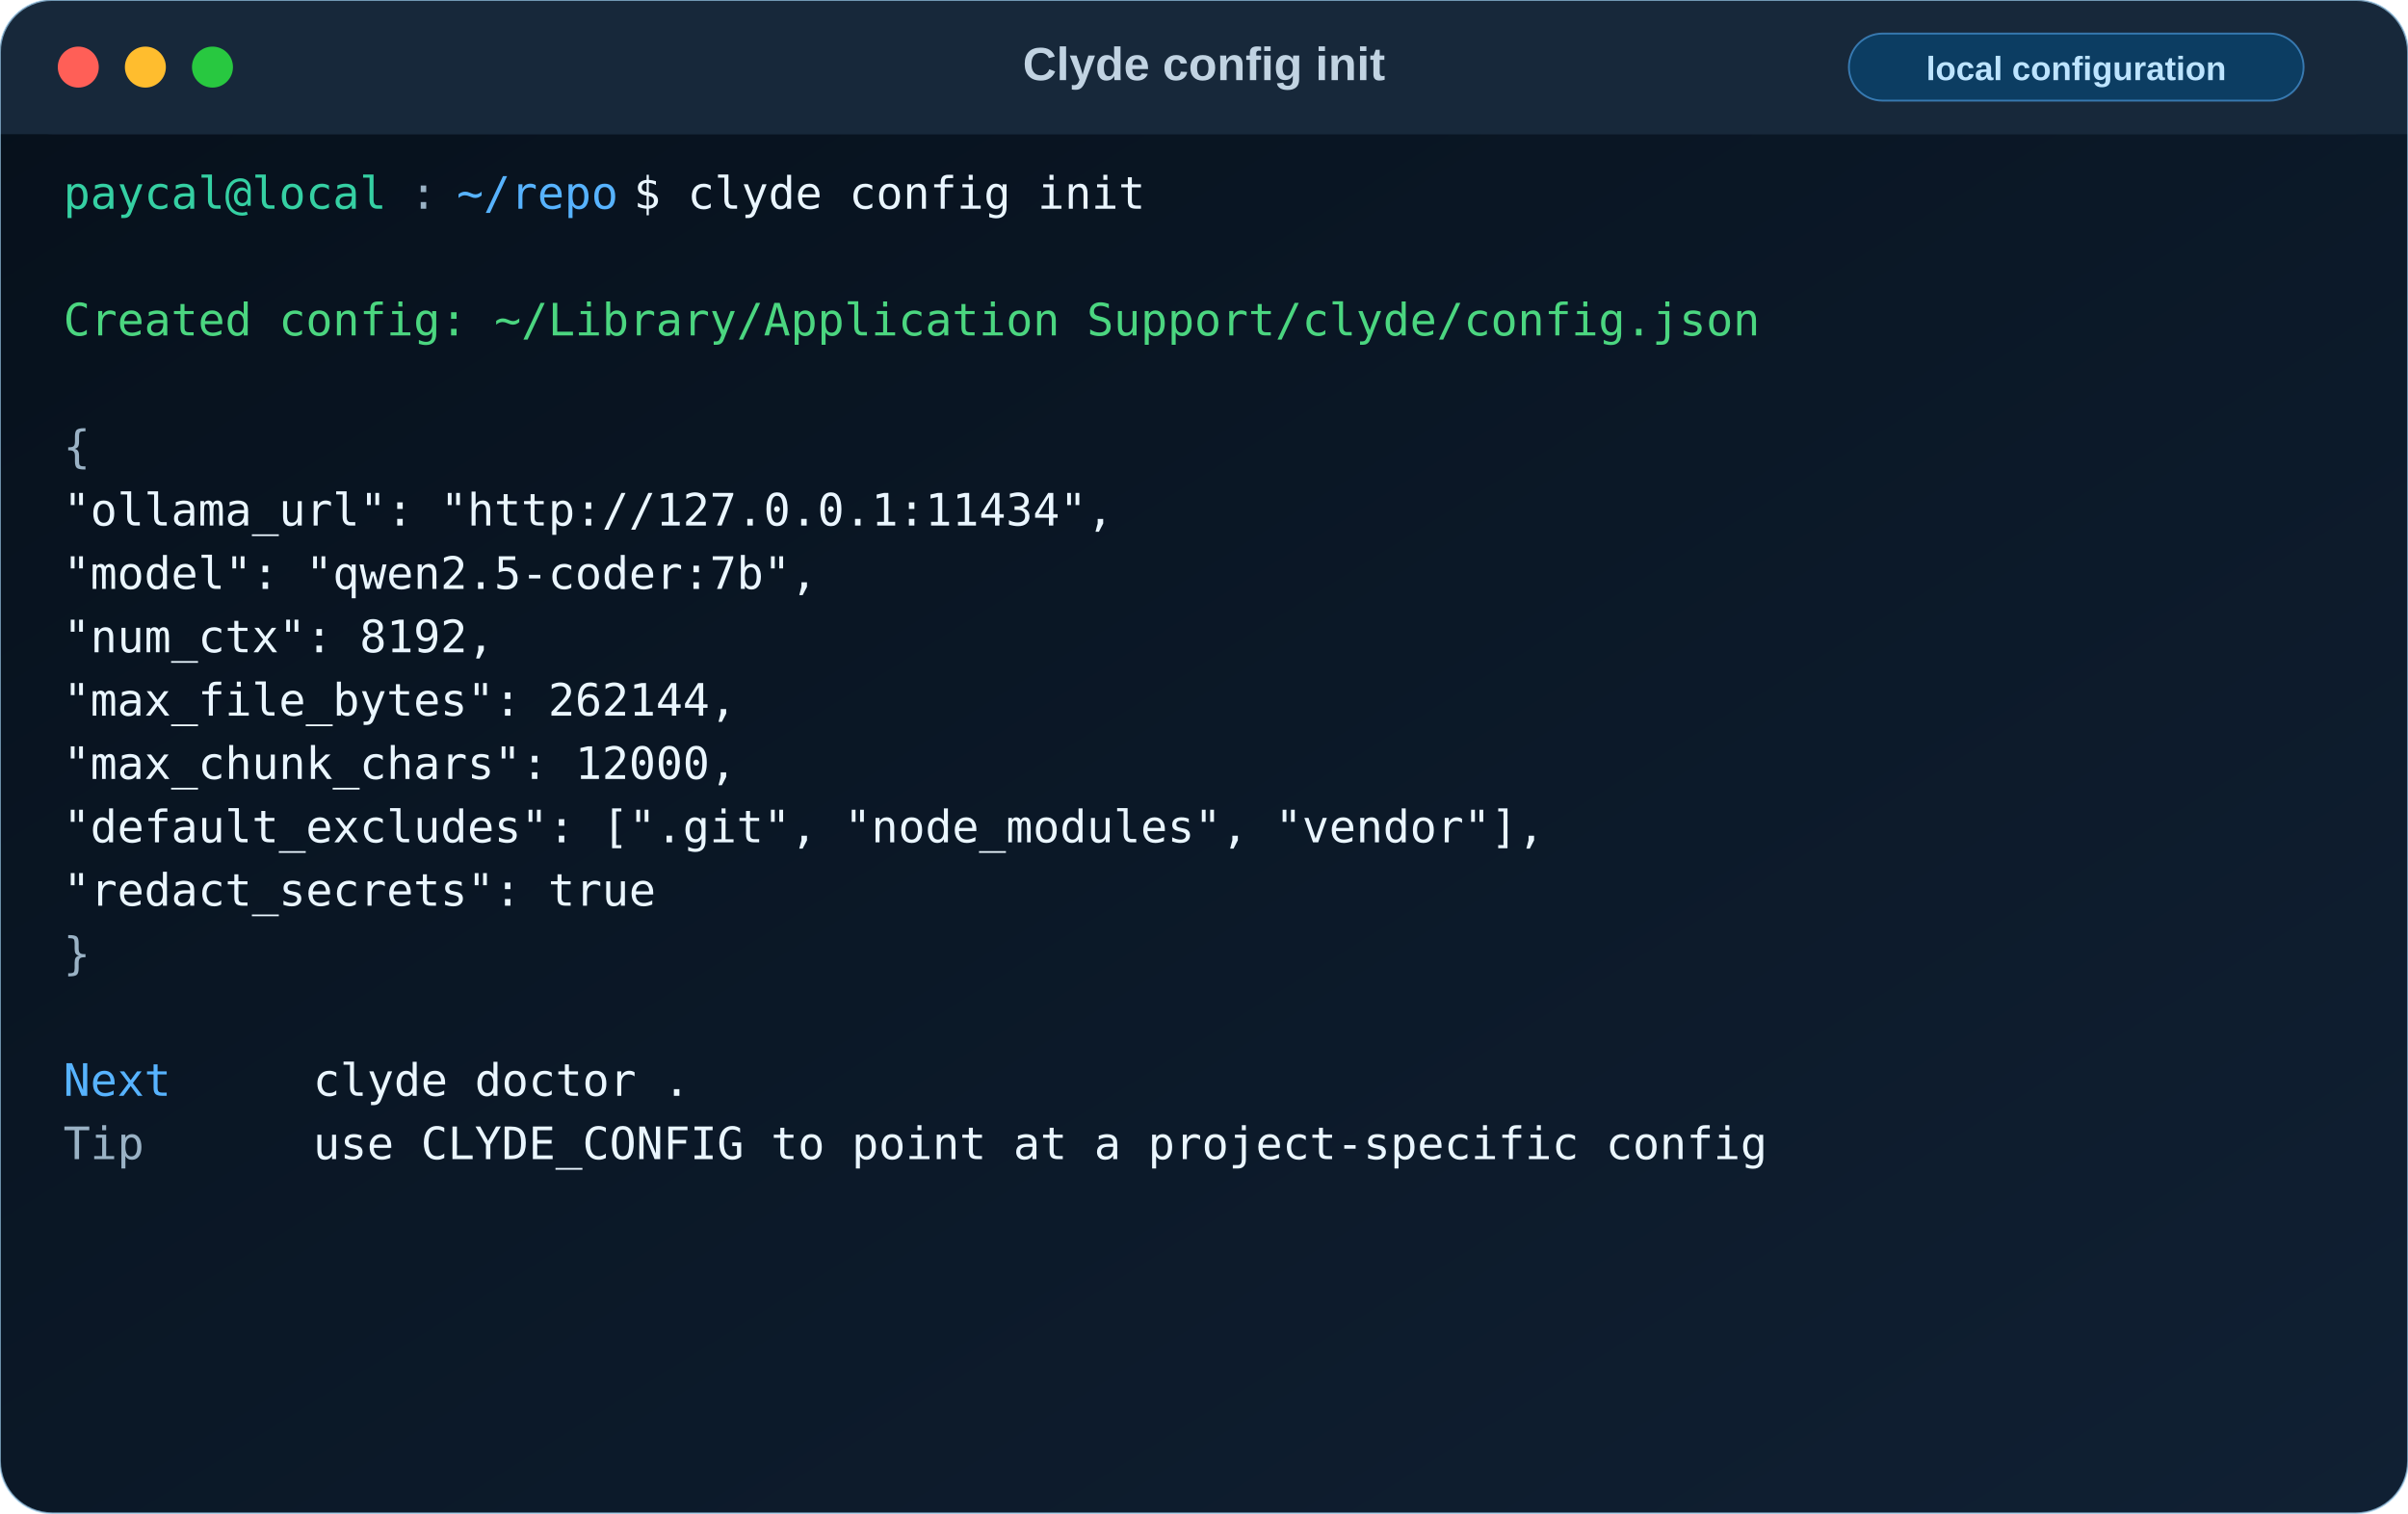
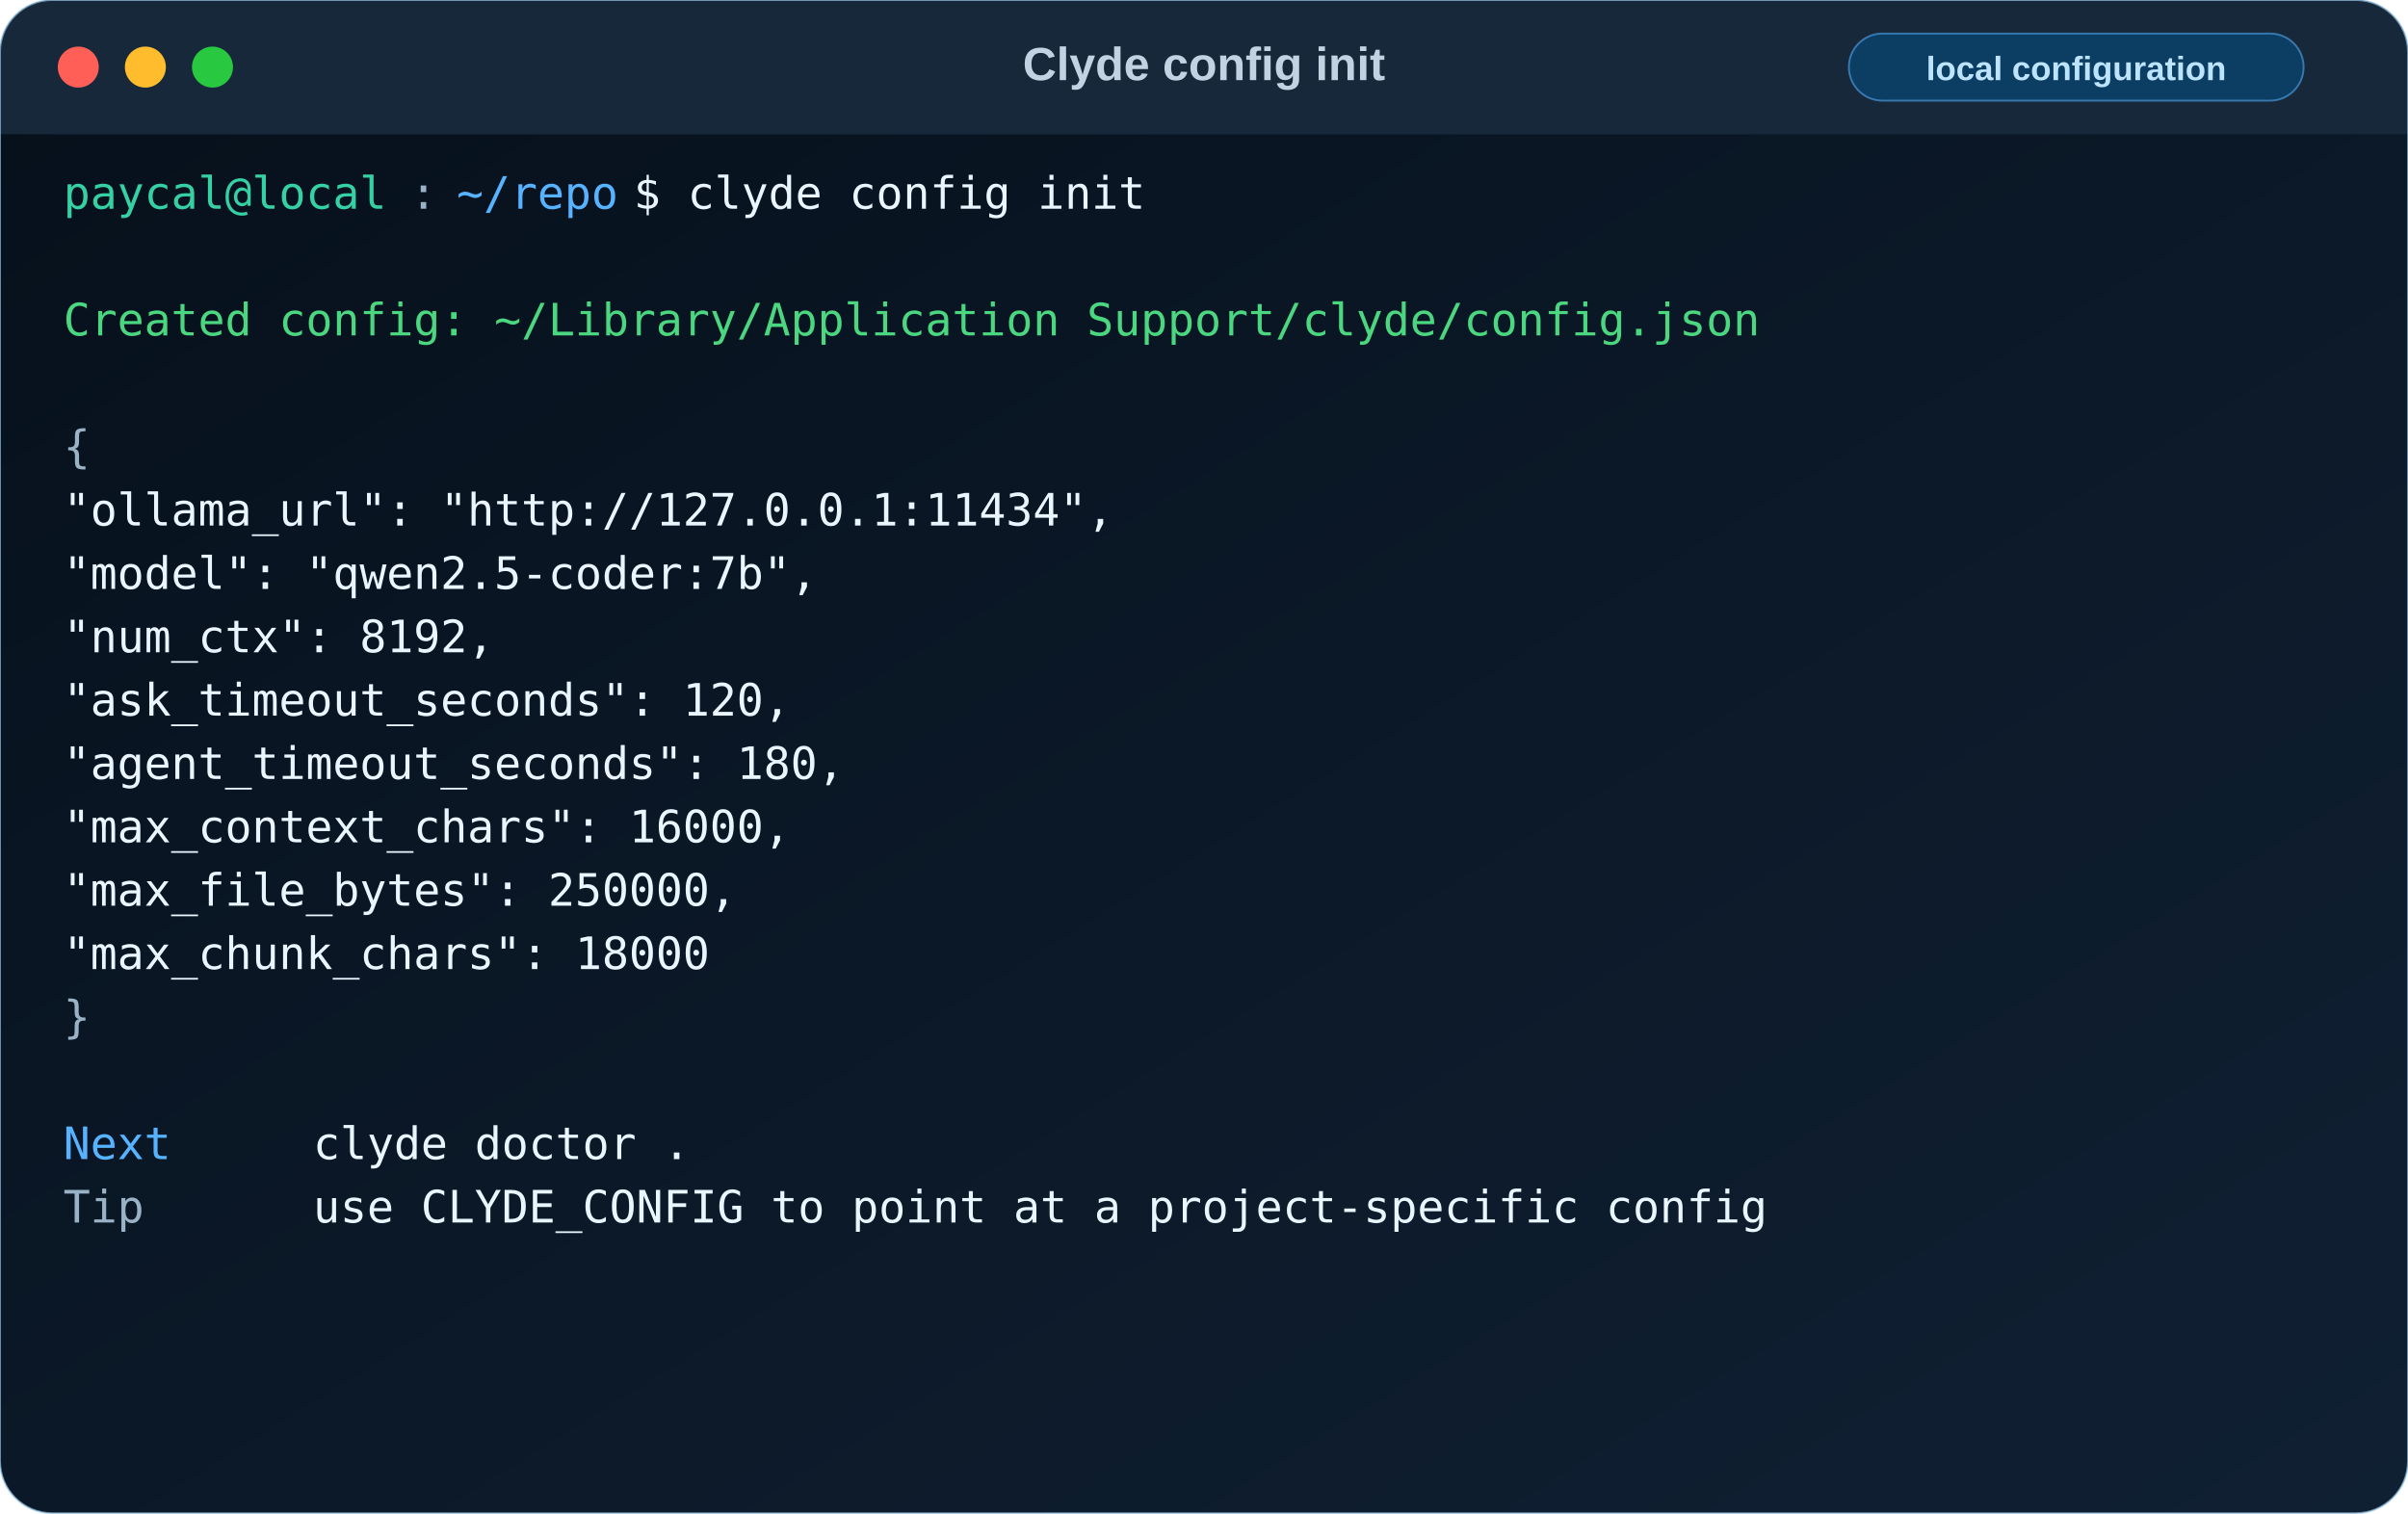
<svg xmlns="http://www.w3.org/2000/svg" width="1292" height="812" viewBox="0 0 1292 812">
  <defs>
    <linearGradient id="term" x1="0" y1="0" x2="1" y2="1">
      <stop offset="0" stop-color="#06101b" />
      <stop offset="1" stop-color="#102033" />
    </linearGradient>
  </defs>
  <rect x="0" y="0" width="1292" height="812" rx="28" fill="url(#term)" />
  <rect x="0" y="0" width="1292" height="72" rx="28" fill="#17283a" />
  <rect x="0" y="44" width="1292" height="28" fill="#17283a" />
  <circle cx="42" cy="36" r="11" fill="#ff5f57" />
  <circle cx="78" cy="36" r="11" fill="#ffbd2e" />
  <circle cx="114" cy="36" r="11" fill="#28c840" />
  <text x="646" y="43" text-anchor="middle" fill="#c1d3e2" font-size="25" font-family="Arial, sans-serif" font-weight="700">Clyde config init</text>
  <rect x="992" y="18" width="244" height="36" rx="18" fill="#0c3d62" stroke="#57b3ff" stroke-opacity="0.55" />
  <text x="1114" y="43" text-anchor="middle" fill="#bde4ff" font-size="18" font-family="Arial, sans-serif" font-weight="700">local configuration</text>
  <g font-family="Monaco, Consolas, monospace" font-size="24" font-weight="500">
    <text x="34" y="112" fill="#35d0a3">paycal@local</text>
    <text x="220" y="112" fill="#9ab2c5"> : </text>
    <text x="245" y="112" fill="#57b3ff">~/repo</text>
    <text x="340" y="112" fill="#eaf6ff">$ clyde config init</text>
    <text x="34" y="180" fill="#4bd680">Created config: ~/Library/Application Support/clyde/config.json</text>
    <text x="34" y="248" fill="#9ab2c5">{</text>
    <text x="34" y="282" fill="#eaf6ff">  "ollama_url": "http://127.0.0.1:11434",</text>
    <text x="34" y="316" fill="#eaf6ff">  "model": "qwen2.5-coder:7b",</text>
    <text x="34" y="350" fill="#eaf6ff">  "num_ctx": 8192,</text>
-     <text x="34" y="384" fill="#eaf6ff">  "max_file_bytes": 262144,</text>
-     <text x="34" y="418" fill="#eaf6ff">  "max_chunk_chars": 12000,</text>
-     <text x="34" y="452" fill="#eaf6ff">  "default_excludes": [".git", "node_modules", "vendor"],</text>
-     <text x="34" y="486" fill="#eaf6ff">  "redact_secrets": true</text>
-     <text x="34" y="520" fill="#9ab2c5">}</text>
-     <text x="34" y="588" fill="#57b3ff">Next</text>
-     <text x="168" y="588" fill="#eaf6ff">clyde doctor .</text>
-     <text x="34" y="622" fill="#9ab2c5">Tip</text>
-     <text x="168" y="622" fill="#eaf6ff">use CLYDE_CONFIG to point at a project-specific config</text>
+     <text x="34" y="384" fill="#eaf6ff">  "ask_timeout_seconds": 120,</text>
+     <text x="34" y="418" fill="#eaf6ff">  "agent_timeout_seconds": 180,</text>
+     <text x="34" y="452" fill="#eaf6ff">  "max_context_chars": 16000,</text>
+     <text x="34" y="486" fill="#eaf6ff">  "max_file_bytes": 250000,</text>
+     <text x="34" y="520" fill="#eaf6ff">  "max_chunk_chars": 18000</text>
+     <text x="34" y="554" fill="#9ab2c5">}</text>
+     <text x="34" y="622" fill="#57b3ff">Next</text>
+     <text x="168" y="622" fill="#eaf6ff">clyde doctor .</text>
+     <text x="34" y="656" fill="#9ab2c5">Tip</text>
+     <text x="168" y="656" fill="#eaf6ff">use CLYDE_CONFIG to point at a project-specific config</text>
  </g>
  <rect x="0" y="0" width="1292" height="812" rx="28" fill="none" stroke="#9dcced" stroke-opacity="0.68" />
</svg>
